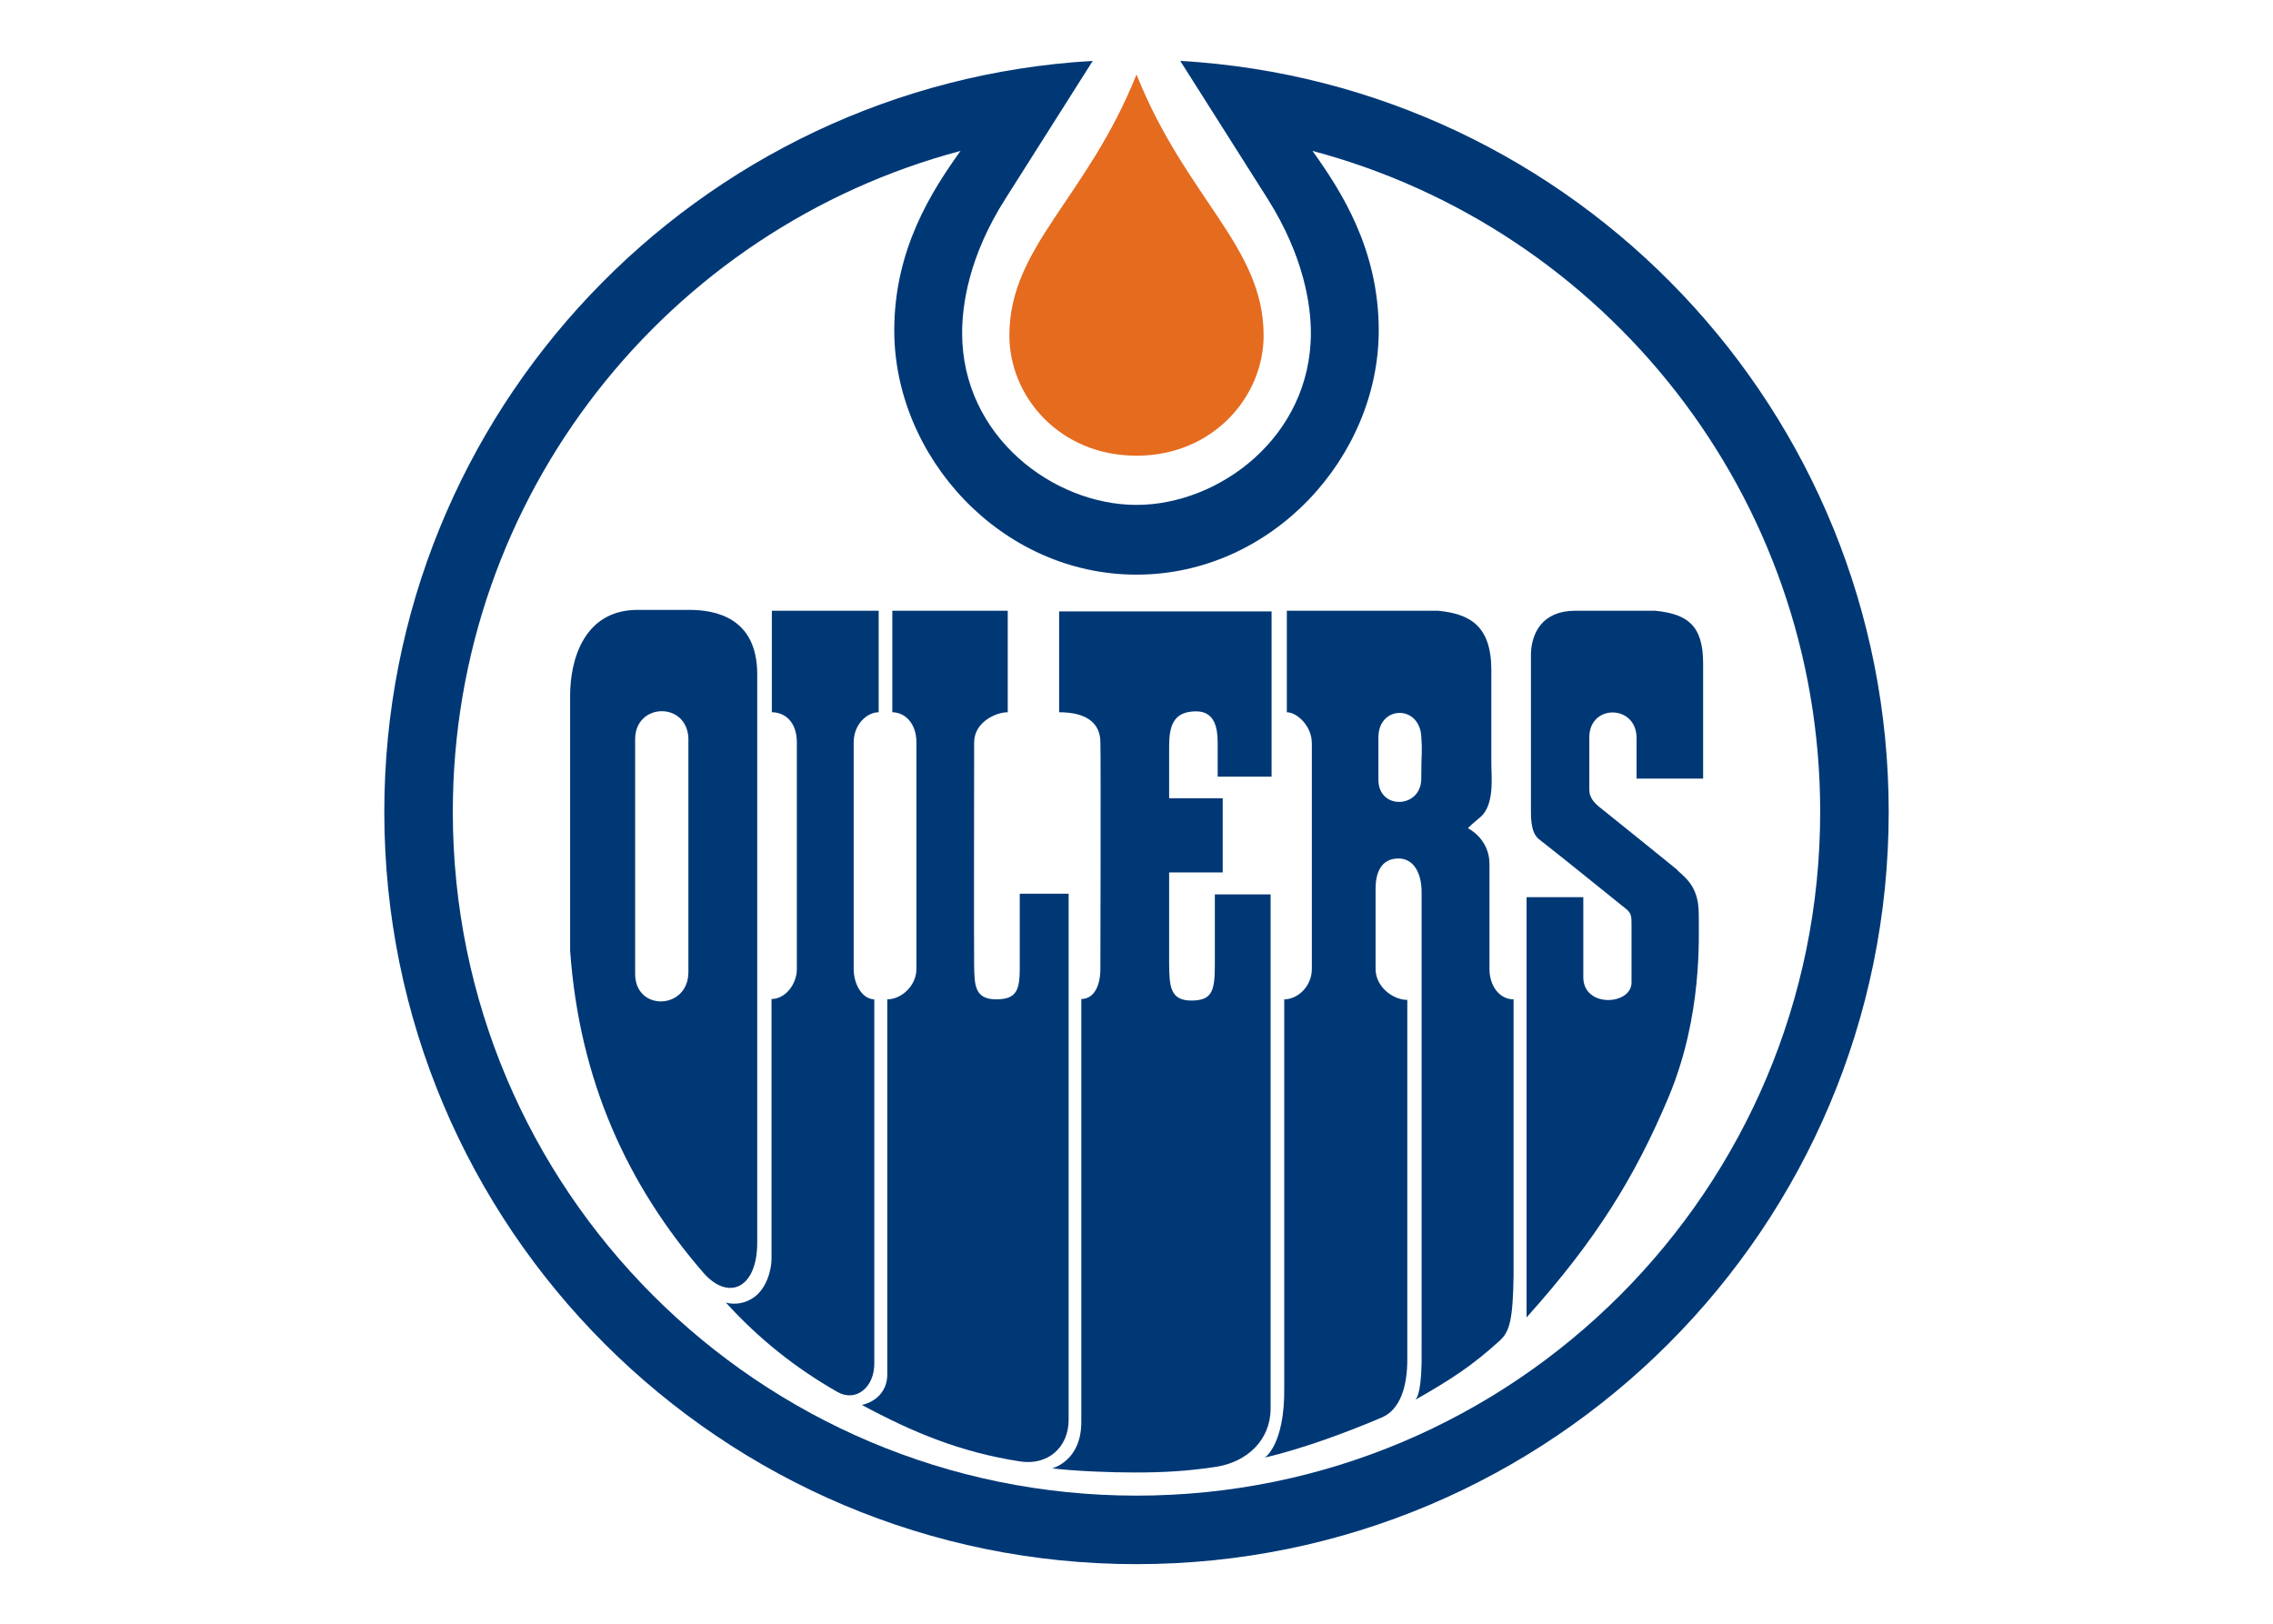
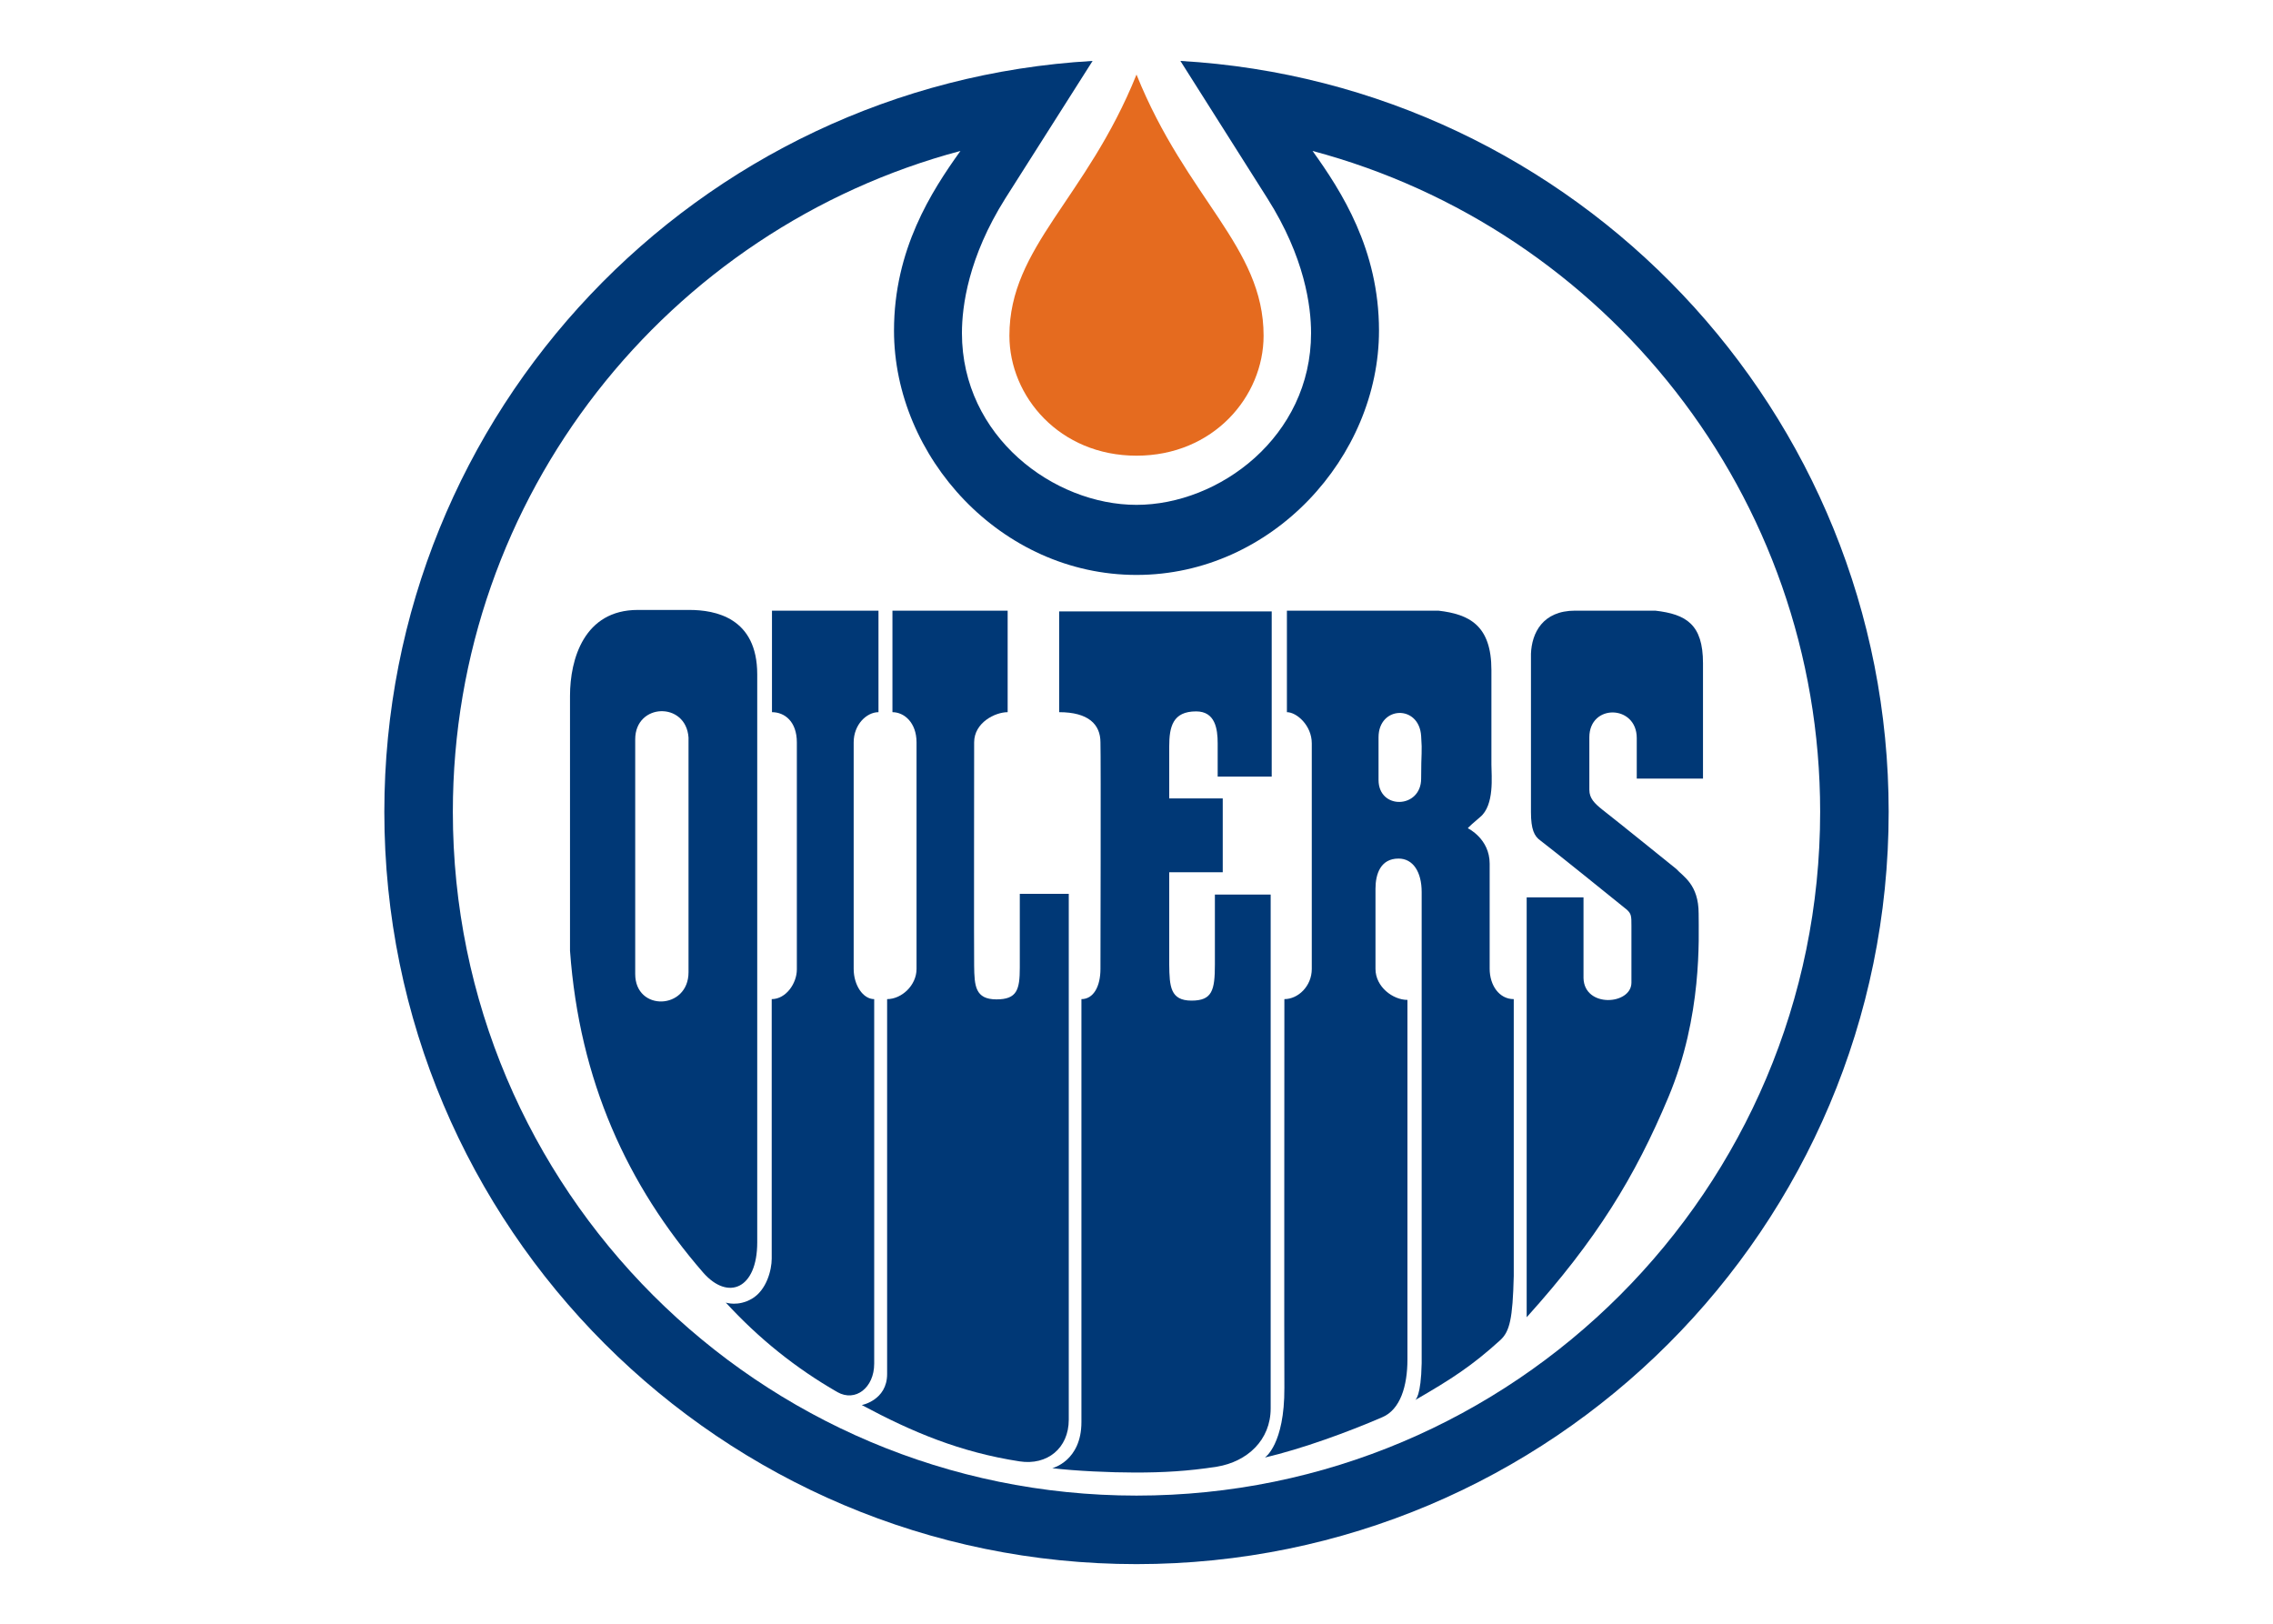
- <svg xmlns="http://www.w3.org/2000/svg" width="28pt" height="20pt" viewBox="0 0 28 20" version="1.1">
+ <svg xmlns="http://www.w3.org/2000/svg" width="35pt" height="25pt" viewBox="0 0 35 25" version="1.1">
  <g id="surface1">
-     <path style=" stroke:none;fill-rule:nonzero;fill:rgb(100%,100%,100%);fill-opacity:1;" d="M 14 0.285 C 8.645 0.285 4.285 4.645 4.285 10 C 4.285 15.355 8.645 19.715 14 19.715 C 19.355 19.715 23.715 15.355 23.715 10 C 23.715 4.645 19.355 0.285 14 0.285 Z M 15.566 4.133 C 15.566 4.883 14.945 5.613 14 5.613 C 13.051 5.613 12.434 4.883 12.434 4.133 C 12.434 3.035 13.387 2.449 14 0.918 C 14.613 2.449 15.566 3.035 15.566 4.133 Z M 14 19.266 C 8.883 19.266 4.734 15.117 4.734 10 C 4.734 5.066 8.594 1.031 13.461 0.75 L 12.387 2.445 C 11.93 3.168 11.852 3.773 11.852 4.102 C 11.852 5.379 12.98 6.219 14 6.219 C 15.02 6.219 16.148 5.379 16.148 4.102 C 16.148 3.773 16.074 3.168 15.613 2.445 L 14.543 0.75 C 19.406 1.031 23.266 5.066 23.266 10 C 23.266 15.117 19.117 19.266 14 19.266 Z M 14 19.266 " />
-     <path style=" stroke:none;fill-rule:nonzero;fill:rgb(100%,100%,100%);fill-opacity:1;" d="M 16.168 1.859 C 16.523 2.355 16.984 3.07 16.984 4.07 C 16.984 5.625 15.672 7.078 14 7.078 C 12.328 7.078 11.016 5.625 11.016 4.07 C 11.016 3.07 11.477 2.355 11.832 1.859 C 8.23 2.816 5.578 6.098 5.578 10 C 5.578 14.652 9.348 18.422 14 18.422 C 18.652 18.422 22.422 14.652 22.422 10 C 22.422 6.098 19.77 2.816 16.168 1.859 Z M 8.664 15.676 C 7.734 14.602 7.137 13.316 7.023 11.707 L 7.023 8.57 C 7.023 8.117 7.199 7.512 7.855 7.512 C 8.363 7.512 8.492 7.512 8.492 7.512 C 8.809 7.512 9.328 7.605 9.328 8.305 C 9.328 9.008 9.328 15.305 9.328 15.305 C 9.328 15.875 8.969 16.027 8.664 15.676 Z M 10.316 17.145 C 9.801 16.852 9.344 16.484 8.941 16.043 C 8.941 16.043 9.09 16.098 9.262 15.996 C 9.441 15.891 9.504 15.641 9.504 15.504 C 9.504 15.355 9.504 12.477 9.504 12.305 C 9.68 12.305 9.816 12.113 9.816 11.941 C 9.816 11.941 9.816 9.336 9.816 9.145 C 9.816 8.887 9.664 8.773 9.508 8.773 C 9.508 8.75 9.508 7.523 9.508 7.523 L 10.824 7.523 C 10.824 7.523 10.824 8.676 10.824 8.773 C 10.68 8.773 10.516 8.922 10.516 9.145 C 10.516 9.262 10.516 11.828 10.516 11.934 C 10.516 12.133 10.633 12.305 10.77 12.305 C 10.77 12.391 10.77 16.703 10.77 16.797 C 10.77 17.094 10.539 17.273 10.316 17.145 Z M 12.562 18 C 11.828 17.887 11.242 17.641 10.617 17.305 C 10.617 17.305 10.93 17.25 10.93 16.926 C 10.93 16.777 10.93 12.477 10.93 12.305 C 11.105 12.305 11.289 12.141 11.289 11.934 C 11.289 11.934 11.289 9.336 11.289 9.145 C 11.289 8.898 11.137 8.773 10.992 8.773 C 10.992 8.75 10.992 7.523 10.992 7.523 L 12.414 7.523 C 12.414 7.523 12.414 8.676 12.414 8.773 C 12.262 8.773 12 8.898 12 9.145 C 12 9.262 12 11.789 12 11.898 C 12.004 12.145 12.012 12.309 12.273 12.309 C 12.527 12.309 12.562 12.191 12.562 11.918 C 12.562 11.516 12.562 11.008 12.562 11.008 L 13.164 11.008 L 13.164 17.488 C 13.164 17.836 12.898 18.055 12.562 18 Z M 14.988 18.066 C 14.633 18.121 14.324 18.137 13.98 18.137 C 13.684 18.137 13.25 18.121 12.961 18.086 C 12.961 18.086 13.324 18 13.324 17.516 C 13.324 17.367 13.324 12.477 13.324 12.309 C 13.473 12.309 13.555 12.148 13.555 11.934 C 13.555 11.934 13.562 9.336 13.555 9.145 C 13.555 8.922 13.406 8.773 13.047 8.773 C 13.047 8.75 13.047 7.531 13.047 7.531 L 15.664 7.531 C 15.664 7.531 15.664 9.469 15.664 9.566 L 15 9.566 C 15 9.566 15 9.336 15 9.156 C 15 8.977 14.969 8.762 14.734 8.762 C 14.449 8.762 14.402 8.949 14.402 9.195 C 14.402 9.23 14.402 9.516 14.402 9.832 L 15.062 9.832 L 15.062 10.746 L 14.402 10.746 C 14.402 11.223 14.402 11.84 14.402 11.883 C 14.406 12.148 14.414 12.324 14.68 12.324 C 14.934 12.324 14.965 12.203 14.965 11.883 C 14.965 11.48 14.965 11.02 14.965 11.02 L 15.656 11.02 L 15.656 17.348 C 15.656 17.738 15.363 18.004 14.988 18.066 Z M 18.648 15.715 C 18.637 16.246 18.598 16.398 18.48 16.508 C 18.133 16.824 17.879 16.988 17.434 17.242 C 17.457 17.223 17.52 17.125 17.512 16.617 C 17.512 16.617 17.512 11.23 17.512 10.988 C 17.512 10.746 17.41 10.574 17.227 10.574 C 17.004 10.574 16.945 10.766 16.945 10.945 C 16.945 11.062 16.945 11.828 16.945 11.934 C 16.945 12.156 17.16 12.316 17.336 12.316 C 17.336 12.398 17.336 16.648 17.336 16.746 C 17.336 17.074 17.25 17.359 17.027 17.457 C 16.609 17.637 16.035 17.848 15.582 17.953 C 15.582 17.953 15.828 17.793 15.82 17.094 C 15.82 16.945 15.82 12.477 15.82 12.305 C 15.988 12.305 16.16 12.148 16.16 11.934 C 16.16 11.934 16.16 9.344 16.16 9.156 C 16.16 8.934 15.973 8.773 15.852 8.773 C 15.852 8.75 15.852 7.523 15.852 7.523 L 17.719 7.523 C 18.102 7.562 18.371 7.703 18.371 8.254 C 18.371 8.656 18.371 9.281 18.371 9.418 C 18.371 9.559 18.414 9.918 18.234 10.066 C 18.055 10.215 18.086 10.203 18.086 10.203 C 18.086 10.203 18.348 10.332 18.348 10.641 C 18.348 10.945 18.348 11.773 18.348 11.934 C 18.348 12.141 18.469 12.305 18.648 12.305 Z M 19.578 9.082 C 19.578 9.207 19.578 9.621 19.578 9.727 C 19.578 9.832 19.645 9.898 19.738 9.969 C 19.887 10.086 20.648 10.703 20.648 10.703 C 20.734 10.797 20.926 10.895 20.926 11.254 C 20.926 11.551 20.973 12.512 20.555 13.512 C 20.141 14.496 19.664 15.27 18.805 16.227 L 18.805 11.051 L 19.504 11.051 L 19.504 12.047 C 19.516 12.418 20.098 12.379 20.098 12.102 C 20.098 11.824 20.098 11.52 20.098 11.402 C 20.098 11.285 20.098 11.254 20.035 11.199 C 19.973 11.148 19.051 10.406 18.977 10.352 C 18.902 10.301 18.859 10.215 18.859 10.004 C 18.859 9.789 18.859 8.051 18.859 8.051 C 18.867 7.797 19 7.523 19.402 7.523 L 20.391 7.523 C 20.773 7.562 20.98 7.691 20.98 8.168 C 20.98 8.57 20.98 9.449 20.98 9.59 L 20.164 9.59 L 20.164 9.09 C 20.16 8.676 19.578 8.668 19.578 9.082 Z M 19.578 9.082 " />
-     <path style=" stroke:none;fill-rule:nonzero;fill:rgb(100%,100%,100%);fill-opacity:1;" d="M 7.824 9.105 C 7.824 9.105 7.824 11.551 7.824 11.996 C 7.824 12.465 8.48 12.441 8.48 11.973 L 8.48 9.086 C 8.453 8.637 7.824 8.66 7.824 9.105 Z M 7.824 9.105 " />
-     <path style=" stroke:none;fill-rule:nonzero;fill:rgb(100%,100%,100%);fill-opacity:1;" d="M 16.98 9.082 C 16.98 9.082 16.98 9.25 16.98 9.605 C 16.98 9.98 17.508 9.961 17.508 9.59 C 17.508 9.25 17.523 9.285 17.508 9.066 C 17.48 8.676 16.98 8.691 16.98 9.082 Z M 16.98 9.082 " />
-     <path style=" stroke:none;fill-rule:nonzero;fill:rgb(89.804%,41.961%,12.157%);fill-opacity:1;" d="M 14 0.918 C 13.387 2.449 12.434 3.035 12.434 4.133 C 12.434 4.883 13.051 5.613 14 5.613 C 14.945 5.613 15.566 4.883 15.566 4.133 C 15.566 3.035 14.613 2.449 14 0.918 Z M 14 0.918 " />
-     <path style=" stroke:none;fill-rule:nonzero;fill:rgb(100%,100%,100%);fill-opacity:1;" d="M 14 0 C 8.484 0 4 4.484 4 10 C 4 15.516 8.484 20 14 20 C 19.516 20 24 15.516 24 10 C 24 4.484 19.516 0 14 0 Z M 14 19.715 C 8.645 19.715 4.285 15.355 4.285 10 C 4.285 4.645 8.645 0.285 14 0.285 C 19.355 0.285 23.715 4.645 23.715 10 C 23.715 15.355 19.355 19.715 14 19.715 Z M 14 19.715 " />
-     <path style=" stroke:none;fill-rule:nonzero;fill:rgb(0%,21.961%,46.275%);fill-opacity:1;" d="M 14.539 0.75 L 15.613 2.445 C 16.07 3.168 16.148 3.773 16.148 4.102 C 16.148 5.379 15.02 6.219 14 6.219 C 12.98 6.219 11.852 5.379 11.852 4.102 C 11.852 3.773 11.926 3.168 12.387 2.445 L 13.461 0.75 C 8.594 1.031 4.734 5.066 4.734 10 C 4.734 15.117 8.883 19.266 14 19.266 C 19.117 19.266 23.266 15.117 23.266 10 C 23.266 5.066 19.406 1.031 14.539 0.75 Z M 14 18.422 C 9.348 18.422 5.578 14.652 5.578 10 C 5.578 6.098 8.23 2.816 11.832 1.859 C 11.477 2.355 11.016 3.07 11.016 4.07 C 11.016 5.625 12.328 7.078 14 7.078 C 15.672 7.078 16.984 5.625 16.984 4.07 C 16.984 3.07 16.523 2.355 16.168 1.859 C 19.77 2.816 22.422 6.098 22.422 10 C 22.422 14.652 18.652 18.422 14 18.422 Z M 14 18.422 " />
-     <path style=" stroke:none;fill-rule:nonzero;fill:rgb(0%,21.961%,46.275%);fill-opacity:1;" d="M 10.77 16.797 C 10.77 16.703 10.77 12.391 10.77 12.309 C 10.629 12.309 10.516 12.133 10.516 11.934 C 10.516 11.828 10.516 9.262 10.516 9.145 C 10.516 8.922 10.68 8.773 10.824 8.773 C 10.824 8.676 10.824 7.523 10.824 7.523 L 9.508 7.523 C 9.508 7.523 9.508 8.75 9.508 8.773 C 9.664 8.773 9.816 8.887 9.816 9.145 C 9.816 9.336 9.816 11.941 9.816 11.941 C 9.816 12.113 9.68 12.305 9.504 12.305 C 9.504 12.477 9.504 15.355 9.504 15.504 C 9.504 15.641 9.441 15.891 9.262 15.996 C 9.09 16.098 8.941 16.043 8.941 16.043 C 9.344 16.488 9.801 16.852 10.316 17.145 C 10.539 17.273 10.77 17.094 10.77 16.797 Z M 10.77 16.797 " />
-     <path style=" stroke:none;fill-rule:nonzero;fill:rgb(0%,21.961%,46.275%);fill-opacity:1;" d="M 13.164 17.488 L 13.164 11.008 L 12.562 11.008 C 12.562 11.008 12.562 11.516 12.562 11.918 C 12.562 12.191 12.527 12.309 12.273 12.309 C 12.012 12.309 12.004 12.145 12 11.898 C 11.996 11.789 12 9.262 12 9.145 C 12 8.898 12.262 8.773 12.414 8.773 C 12.414 8.676 12.414 7.523 12.414 7.523 L 10.992 7.523 C 10.992 7.523 10.992 8.75 10.992 8.773 C 11.137 8.773 11.289 8.898 11.289 9.145 C 11.289 9.336 11.289 11.934 11.289 11.934 C 11.289 12.141 11.105 12.309 10.93 12.309 C 10.93 12.477 10.93 16.777 10.93 16.926 C 10.93 17.25 10.617 17.305 10.617 17.305 C 11.242 17.641 11.828 17.887 12.562 18 C 12.898 18.055 13.164 17.836 13.164 17.488 Z M 13.164 17.488 " />
-     <path style=" stroke:none;fill-rule:nonzero;fill:rgb(0%,21.961%,46.275%);fill-opacity:1;" d="M 15.656 11.016 L 14.965 11.016 C 14.965 11.016 14.965 11.48 14.965 11.883 C 14.965 12.203 14.934 12.324 14.676 12.324 C 14.414 12.324 14.406 12.148 14.402 11.883 C 14.402 11.84 14.402 11.223 14.402 10.746 L 15.062 10.746 L 15.062 9.832 L 14.402 9.832 C 14.402 9.512 14.402 9.23 14.402 9.195 C 14.402 8.949 14.449 8.762 14.734 8.762 C 14.969 8.762 15 8.973 15 9.156 C 15 9.336 15 9.566 15 9.566 L 15.664 9.566 C 15.664 9.469 15.664 7.531 15.664 7.531 L 13.047 7.531 C 13.047 7.531 13.047 8.75 13.047 8.773 C 13.406 8.773 13.555 8.922 13.555 9.145 C 13.562 9.336 13.555 11.934 13.555 11.934 C 13.555 12.148 13.473 12.305 13.32 12.305 C 13.32 12.477 13.32 17.367 13.32 17.516 C 13.32 18 12.961 18.086 12.961 18.086 C 13.25 18.121 13.684 18.137 13.98 18.137 C 14.324 18.137 14.633 18.121 14.988 18.066 C 15.363 18.004 15.652 17.738 15.652 17.348 L 15.652 11.016 Z M 15.656 11.016 " />
-     <path style=" stroke:none;fill-rule:nonzero;fill:rgb(0%,21.961%,46.275%);fill-opacity:1;" d="M 20.98 9.59 C 20.98 9.453 20.98 8.57 20.98 8.168 C 20.98 7.691 20.773 7.562 20.391 7.523 L 19.402 7.523 C 19 7.523 18.867 7.797 18.859 8.051 C 18.859 8.051 18.859 9.789 18.859 10.004 C 18.859 10.215 18.902 10.301 18.977 10.352 C 19.051 10.406 19.973 11.148 20.035 11.199 C 20.098 11.254 20.098 11.285 20.098 11.402 C 20.098 11.52 20.098 11.824 20.098 12.102 C 20.098 12.379 19.516 12.418 19.504 12.047 L 19.504 11.051 L 18.805 11.051 L 18.805 16.227 C 19.664 15.27 20.141 14.496 20.555 13.512 C 20.973 12.512 20.926 11.551 20.926 11.254 C 20.926 10.895 20.734 10.797 20.648 10.703 C 20.648 10.703 19.887 10.086 19.738 9.969 C 19.645 9.898 19.578 9.832 19.578 9.727 C 19.578 9.621 19.578 9.207 19.578 9.082 C 19.578 8.668 20.16 8.676 20.16 9.09 L 20.16 9.59 Z M 20.98 9.59 " />
-     <path style=" stroke:none;fill-rule:nonzero;fill:rgb(0%,21.961%,46.275%);fill-opacity:1;" d="M 9.328 15.305 C 9.328 15.305 9.328 9.008 9.328 8.305 C 9.328 7.605 8.809 7.512 8.492 7.512 C 8.492 7.512 8.363 7.512 7.855 7.512 C 7.199 7.512 7.023 8.117 7.023 8.57 L 7.023 11.707 C 7.137 13.316 7.734 14.602 8.664 15.676 C 8.969 16.027 9.328 15.875 9.328 15.305 Z M 8.48 11.973 C 8.48 12.441 7.824 12.461 7.824 11.996 C 7.824 11.551 7.824 9.105 7.824 9.105 C 7.824 8.66 8.453 8.637 8.48 9.086 Z M 8.48 11.973 " />
-     <path style=" stroke:none;fill-rule:nonzero;fill:rgb(0%,21.961%,46.275%);fill-opacity:1;" d="M 18.348 11.934 C 18.348 11.773 18.348 10.945 18.348 10.641 C 18.348 10.332 18.086 10.203 18.086 10.203 C 18.086 10.203 18.055 10.215 18.234 10.066 C 18.414 9.918 18.371 9.559 18.371 9.418 C 18.371 9.281 18.371 8.656 18.371 8.254 C 18.371 7.703 18.102 7.562 17.719 7.523 L 15.852 7.523 C 15.852 7.523 15.852 8.75 15.852 8.773 C 15.973 8.773 16.16 8.938 16.16 9.156 C 16.16 9.344 16.16 11.934 16.16 11.934 C 16.16 12.148 15.988 12.309 15.82 12.309 C 15.82 12.477 15.82 16.945 15.82 17.094 C 15.828 17.793 15.582 17.953 15.582 17.953 C 16.035 17.848 16.609 17.637 17.027 17.457 C 17.25 17.359 17.336 17.074 17.336 16.746 C 17.336 16.648 17.336 12.398 17.336 12.316 C 17.16 12.316 16.945 12.156 16.945 11.934 C 16.945 11.828 16.945 11.062 16.945 10.945 C 16.945 10.766 17.004 10.574 17.227 10.574 C 17.41 10.574 17.512 10.746 17.512 10.988 C 17.512 11.23 17.512 16.617 17.512 16.617 C 17.52 17.125 17.457 17.223 17.434 17.242 C 17.879 16.988 18.133 16.824 18.48 16.508 C 18.598 16.398 18.637 16.246 18.645 15.715 L 18.645 12.309 C 18.469 12.309 18.348 12.141 18.348 11.934 Z M 17.508 9.59 C 17.508 9.961 16.98 9.98 16.98 9.605 C 16.98 9.25 16.98 9.082 16.98 9.082 C 16.98 8.691 17.48 8.676 17.508 9.066 C 17.523 9.285 17.508 9.25 17.508 9.59 Z M 17.508 9.59 " />
+     <path style=" stroke:none;fill-rule:nonzero;fill:rgb(100%,100%,100%);fill-opacity:1;" d="M 17.5 0.355 C 10.805 0.355 5.355 5.805 5.355 12.5 C 5.355 19.195 10.805 24.645 17.5 24.645 C 24.195 24.645 29.645 19.195 29.645 12.5 C 29.645 5.805 24.195 0.355 17.5 0.355 Z M 19.457 5.168 C 19.457 6.105 18.684 7.016 17.5 7.016 C 16.316 7.016 15.543 6.105 15.543 5.168 C 15.543 3.797 16.73 3.062 17.5 1.148 C 18.27 3.062 19.457 3.797 19.457 5.168 Z M 17.5 24.082 C 11.105 24.082 5.918 18.898 5.918 12.5 C 5.918 6.332 10.742 1.289 16.824 0.938 L 15.484 3.055 C 14.91 3.961 14.812 4.715 14.812 5.129 C 14.812 6.723 16.227 7.773 17.5 7.773 C 18.773 7.773 20.188 6.723 20.188 5.129 C 20.188 4.715 20.09 3.961 19.52 3.055 L 18.176 0.938 C 24.258 1.289 29.082 6.332 29.082 12.5 C 29.082 18.898 23.895 24.082 17.5 24.082 Z M 17.5 24.082 " />
+     <path style=" stroke:none;fill-rule:nonzero;fill:rgb(100%,100%,100%);fill-opacity:1;" d="M 20.211 2.324 C 20.656 2.945 21.234 3.84 21.234 5.09 C 21.234 7.031 19.59 8.852 17.5 8.852 C 15.41 8.852 13.766 7.031 13.766 5.09 C 13.766 3.84 14.344 2.945 14.789 2.324 C 10.289 3.523 6.973 7.625 6.973 12.5 C 6.973 18.312 11.688 23.027 17.5 23.027 C 23.312 23.027 28.027 18.312 28.027 12.5 C 28.027 7.625 24.711 3.523 20.211 2.324 Z M 10.828 19.594 C 9.664 18.254 8.922 16.645 8.777 14.637 L 8.777 10.715 C 8.777 10.145 8.996 9.391 9.82 9.391 C 10.453 9.391 10.613 9.391 10.613 9.391 C 11.012 9.391 11.66 9.508 11.66 10.383 C 11.66 11.258 11.66 19.129 11.66 19.129 C 11.66 19.844 11.211 20.031 10.828 19.594 Z M 12.895 21.434 C 12.254 21.066 11.684 20.609 11.176 20.055 C 11.176 20.055 11.363 20.121 11.578 19.996 C 11.805 19.863 11.883 19.551 11.883 19.379 C 11.883 19.195 11.883 15.594 11.883 15.383 C 12.102 15.383 12.27 15.141 12.27 14.926 C 12.27 14.926 12.27 11.668 12.27 11.43 C 12.27 11.109 12.082 10.965 11.887 10.965 C 11.887 10.941 11.887 9.402 11.887 9.402 L 13.527 9.402 C 13.527 9.402 13.527 10.848 13.527 10.965 C 13.348 10.965 13.145 11.152 13.145 11.43 C 13.145 11.574 13.145 14.785 13.145 14.918 C 13.145 15.168 13.289 15.383 13.461 15.383 C 13.461 15.488 13.461 20.879 13.461 20.996 C 13.461 21.367 13.172 21.59 12.895 21.434 Z M 15.699 22.5 C 14.785 22.359 14.051 22.051 13.27 21.633 C 13.27 21.633 13.66 21.559 13.66 21.156 C 13.66 20.973 13.66 15.594 13.66 15.383 C 13.883 15.383 14.113 15.172 14.113 14.918 C 14.113 14.918 14.113 11.668 14.113 11.43 C 14.113 11.125 13.922 10.965 13.742 10.965 C 13.742 10.941 13.742 9.402 13.742 9.402 L 15.516 9.402 C 15.516 9.402 15.516 10.848 15.516 10.965 C 15.324 10.965 15 11.125 15 11.43 C 15 11.574 14.996 14.738 15 14.871 C 15.004 15.18 15.016 15.387 15.344 15.387 C 15.66 15.387 15.703 15.238 15.703 14.898 C 15.703 14.395 15.703 13.762 15.703 13.762 L 16.457 13.762 L 16.457 21.859 C 16.457 22.297 16.125 22.566 15.699 22.5 Z M 18.738 22.582 C 18.293 22.652 17.906 22.672 17.477 22.672 C 17.102 22.672 16.562 22.648 16.203 22.605 C 16.203 22.605 16.652 22.496 16.652 21.895 C 16.652 21.711 16.652 15.594 16.652 15.383 C 16.844 15.383 16.945 15.184 16.945 14.918 C 16.945 14.918 16.953 11.668 16.945 11.43 C 16.945 11.152 16.762 10.965 16.309 10.965 C 16.309 10.941 16.309 9.414 16.309 9.414 L 19.582 9.414 C 19.582 9.414 19.582 11.836 19.582 11.957 L 18.75 11.957 C 18.75 11.957 18.75 11.668 18.75 11.445 C 18.75 11.219 18.711 10.953 18.418 10.953 C 18.062 10.953 18.004 11.188 18.004 11.492 C 18.004 11.539 18.004 11.891 18.004 12.293 L 18.828 12.293 L 18.828 13.43 L 18.004 13.43 C 18.004 14.027 18.004 14.801 18.004 14.852 C 18.012 15.188 18.02 15.406 18.348 15.406 C 18.664 15.406 18.707 15.254 18.707 14.852 C 18.707 14.352 18.707 13.773 18.707 13.773 L 19.57 13.773 L 19.57 21.684 C 19.566 22.172 19.207 22.504 18.738 22.582 Z M 23.309 19.645 C 23.297 20.309 23.246 20.5 23.102 20.633 C 22.664 21.027 22.348 21.234 21.793 21.555 C 21.82 21.531 21.902 21.406 21.891 20.773 C 21.891 20.773 21.891 14.039 21.891 13.734 C 21.891 13.43 21.762 13.219 21.535 13.219 C 21.258 13.219 21.18 13.457 21.18 13.684 C 21.18 13.828 21.18 14.785 21.18 14.918 C 21.18 15.195 21.449 15.395 21.672 15.395 C 21.672 15.5 21.672 20.812 21.672 20.93 C 21.672 21.34 21.562 21.703 21.285 21.82 C 20.762 22.047 20.043 22.309 19.477 22.441 C 19.477 22.441 19.781 22.242 19.777 21.367 C 19.773 21.184 19.777 15.594 19.777 15.383 C 19.988 15.383 20.199 15.184 20.199 14.918 C 20.199 14.918 20.199 11.684 20.199 11.445 C 20.199 11.168 19.965 10.965 19.816 10.965 C 19.816 10.941 19.816 9.402 19.816 9.402 L 22.148 9.402 C 22.625 9.457 22.965 9.629 22.965 10.316 C 22.965 10.82 22.965 11.602 22.965 11.773 C 22.965 11.945 23.016 12.398 22.793 12.582 C 22.566 12.77 22.605 12.754 22.605 12.754 C 22.605 12.754 22.938 12.914 22.938 13.297 C 22.938 13.684 22.938 14.715 22.938 14.914 C 22.938 15.172 23.086 15.383 23.309 15.383 Z M 24.473 11.352 C 24.473 11.508 24.473 12.027 24.473 12.16 C 24.473 12.293 24.555 12.371 24.672 12.465 C 24.859 12.609 25.812 13.379 25.812 13.379 C 25.918 13.496 26.156 13.617 26.156 14.066 C 26.156 14.438 26.215 15.641 25.691 16.891 C 25.176 18.121 24.582 19.09 23.508 20.281 L 23.508 13.816 L 24.383 13.816 L 24.383 15.059 C 24.395 15.523 25.121 15.473 25.121 15.129 C 25.121 14.781 25.121 14.398 25.121 14.254 C 25.121 14.105 25.121 14.066 25.043 14 C 24.965 13.934 23.812 13.008 23.719 12.941 C 23.625 12.875 23.574 12.77 23.574 12.504 C 23.574 12.238 23.574 10.066 23.574 10.066 C 23.586 9.746 23.754 9.402 24.254 9.402 L 25.488 9.402 C 25.965 9.457 26.223 9.613 26.223 10.211 C 26.223 10.715 26.223 11.812 26.223 11.988 L 25.203 11.988 L 25.203 11.363 C 25.203 10.848 24.473 10.832 24.473 11.352 Z M 24.473 11.352 " />
+     <path style=" stroke:none;fill-rule:nonzero;fill:rgb(100%,100%,100%);fill-opacity:1;" d="M 9.781 11.383 C 9.781 11.383 9.781 14.438 9.781 14.996 C 9.781 15.578 10.602 15.551 10.602 14.969 L 10.602 11.355 C 10.562 10.797 9.781 10.824 9.781 11.383 Z M 9.781 11.383 " />
+     <path style=" stroke:none;fill-rule:nonzero;fill:rgb(100%,100%,100%);fill-opacity:1;" d="M 21.227 11.352 C 21.227 11.352 21.227 11.562 21.227 12.008 C 21.227 12.477 21.883 12.453 21.883 11.988 C 21.883 11.562 21.902 11.605 21.883 11.332 C 21.852 10.844 21.227 10.867 21.227 11.352 Z M 21.227 11.352 " />
+     <path style=" stroke:none;fill-rule:nonzero;fill:rgb(89.804%,41.961%,12.157%);fill-opacity:1;" d="M 17.5 1.148 C 16.73 3.062 15.543 3.797 15.543 5.168 C 15.543 6.105 16.316 7.016 17.5 7.016 C 18.684 7.016 19.457 6.105 19.457 5.168 C 19.457 3.797 18.27 3.062 17.5 1.148 Z M 17.5 1.148 " />
+     <path style=" stroke:none;fill-rule:nonzero;fill:rgb(100%,100%,100%);fill-opacity:1;" d="M 17.5 0 C 10.609 0 5 5.605 5 12.5 C 5 19.391 10.609 25 17.5 25 C 24.395 25 30 19.391 30 12.5 C 30 5.605 24.395 0 17.5 0 Z M 17.5 24.645 C 10.805 24.645 5.355 19.195 5.355 12.5 C 5.355 5.805 10.805 0.355 17.5 0.355 C 24.195 0.355 29.645 5.805 29.645 12.5 C 29.645 19.195 24.195 24.645 17.5 24.645 Z M 17.5 24.645 " />
+     <path style=" stroke:none;fill-rule:nonzero;fill:rgb(0%,21.961%,46.275%);fill-opacity:1;" d="M 18.176 0.938 L 19.516 3.055 C 20.09 3.961 20.188 4.715 20.188 5.129 C 20.188 6.723 18.773 7.773 17.5 7.773 C 16.227 7.773 14.812 6.723 14.812 5.129 C 14.812 4.715 14.91 3.961 15.48 3.055 L 16.824 0.938 C 10.742 1.289 5.918 6.332 5.918 12.5 C 5.918 18.895 11.105 24.082 17.5 24.082 C 23.895 24.082 29.082 18.898 29.082 12.5 C 29.082 6.332 24.258 1.289 18.176 0.938 Z M 17.5 23.027 C 11.688 23.027 6.973 18.312 6.973 12.5 C 6.973 7.625 10.289 3.523 14.789 2.324 C 14.344 2.945 13.766 3.84 13.766 5.09 C 13.766 7.031 15.41 8.852 17.5 8.852 C 19.59 8.852 21.234 7.031 21.234 5.09 C 21.234 3.84 20.656 2.945 20.211 2.324 C 24.711 3.523 28.027 7.625 28.027 12.5 C 28.027 18.312 23.312 23.027 17.5 23.027 Z M 17.5 23.027 " />
+     <path style=" stroke:none;fill-rule:nonzero;fill:rgb(0%,21.961%,46.275%);fill-opacity:1;" d="M 13.461 20.996 C 13.461 20.879 13.461 15.488 13.461 15.383 C 13.289 15.383 13.145 15.168 13.145 14.918 C 13.145 14.785 13.145 11.574 13.145 11.43 C 13.145 11.152 13.348 10.965 13.527 10.965 C 13.527 10.848 13.527 9.402 13.527 9.402 L 11.887 9.402 C 11.887 9.402 11.887 10.941 11.887 10.965 C 12.082 10.965 12.27 11.109 12.27 11.43 C 12.27 11.668 12.27 14.926 12.27 14.926 C 12.27 15.141 12.102 15.383 11.883 15.383 C 11.883 15.594 11.883 19.195 11.883 19.379 C 11.883 19.551 11.805 19.863 11.578 19.996 C 11.363 20.121 11.176 20.055 11.176 20.055 C 11.684 20.609 12.254 21.066 12.895 21.434 C 13.172 21.59 13.461 21.367 13.461 20.996 Z M 13.461 20.996 " />
+     <path style=" stroke:none;fill-rule:nonzero;fill:rgb(0%,21.961%,46.275%);fill-opacity:1;" d="M 16.457 21.859 L 16.457 13.762 L 15.703 13.762 C 15.703 13.762 15.703 14.395 15.703 14.898 C 15.703 15.238 15.66 15.387 15.344 15.387 C 15.016 15.387 15.004 15.18 15 14.871 C 14.996 14.738 15 11.574 15 11.43 C 15 11.125 15.324 10.965 15.516 10.965 C 15.516 10.848 15.516 9.402 15.516 9.402 L 13.742 9.402 C 13.742 9.402 13.742 10.941 13.742 10.965 C 13.922 10.965 14.113 11.125 14.113 11.43 C 14.113 11.668 14.113 14.918 14.113 14.918 C 14.113 15.172 13.883 15.383 13.66 15.383 C 13.66 15.594 13.66 20.973 13.66 21.156 C 13.66 21.559 13.27 21.633 13.27 21.633 C 14.051 22.051 14.785 22.359 15.699 22.5 C 16.125 22.566 16.457 22.297 16.457 21.859 Z M 16.457 21.859 " />
+     <path style=" stroke:none;fill-rule:nonzero;fill:rgb(0%,21.961%,46.275%);fill-opacity:1;" d="M 19.566 13.773 L 18.707 13.773 C 18.707 13.773 18.707 14.352 18.707 14.852 C 18.707 15.25 18.664 15.406 18.348 15.406 C 18.02 15.406 18.008 15.188 18.004 14.852 C 18.004 14.801 18.004 14.027 18.004 13.43 L 18.828 13.43 L 18.828 12.293 L 18.004 12.293 C 18.004 11.891 18.004 11.539 18.004 11.492 C 18.004 11.188 18.059 10.953 18.418 10.953 C 18.711 10.953 18.75 11.219 18.75 11.445 C 18.75 11.668 18.75 11.957 18.75 11.957 L 19.582 11.957 C 19.582 11.836 19.582 9.414 19.582 9.414 L 16.309 9.414 C 16.309 9.414 16.309 10.938 16.309 10.965 C 16.758 10.965 16.945 11.152 16.945 11.43 C 16.953 11.668 16.945 14.918 16.945 14.918 C 16.945 15.184 16.84 15.383 16.652 15.383 C 16.652 15.594 16.652 21.711 16.652 21.895 C 16.652 22.496 16.203 22.605 16.203 22.605 C 16.562 22.648 17.102 22.672 17.477 22.672 C 17.906 22.672 18.289 22.652 18.738 22.582 C 19.207 22.504 19.566 22.172 19.566 21.684 Z M 19.566 13.773 " />
+     <path style=" stroke:none;fill-rule:nonzero;fill:rgb(0%,21.961%,46.275%);fill-opacity:1;" d="M 26.223 11.988 C 26.223 11.812 26.223 10.715 26.223 10.211 C 26.223 9.613 25.965 9.457 25.488 9.402 L 24.254 9.402 C 23.754 9.402 23.586 9.746 23.574 10.066 C 23.574 10.066 23.574 12.238 23.574 12.504 C 23.574 12.77 23.625 12.875 23.719 12.941 C 23.812 13.008 24.965 13.934 25.043 14 C 25.121 14.066 25.121 14.105 25.121 14.254 C 25.121 14.398 25.121 14.781 25.121 15.129 C 25.121 15.473 24.395 15.523 24.383 15.059 L 24.383 13.816 L 23.508 13.816 L 23.508 20.281 C 24.582 19.09 25.176 18.121 25.691 16.891 C 26.215 15.641 26.156 14.438 26.156 14.066 C 26.156 13.617 25.918 13.496 25.812 13.379 C 25.812 13.379 24.859 12.609 24.672 12.465 C 24.555 12.371 24.473 12.293 24.473 12.16 C 24.473 12.027 24.473 11.508 24.473 11.352 C 24.473 10.832 25.203 10.848 25.203 11.363 L 25.203 11.988 Z M 26.223 11.988 " />
+     <path style=" stroke:none;fill-rule:nonzero;fill:rgb(0%,21.961%,46.275%);fill-opacity:1;" d="M 11.66 19.129 C 11.66 19.129 11.66 11.258 11.66 10.383 C 11.66 9.508 11.012 9.391 10.613 9.391 C 10.613 9.391 10.453 9.391 9.82 9.391 C 8.996 9.391 8.777 10.145 8.777 10.715 L 8.777 14.637 C 8.922 16.645 9.664 18.254 10.828 19.594 C 11.211 20.031 11.66 19.844 11.66 19.129 Z M 10.602 14.969 C 10.602 15.551 9.781 15.578 9.781 14.996 C 9.781 14.438 9.781 11.383 9.781 11.383 C 9.781 10.824 10.562 10.797 10.602 11.355 Z M 10.602 14.969 " />
+     <path style=" stroke:none;fill-rule:nonzero;fill:rgb(0%,21.961%,46.275%);fill-opacity:1;" d="M 22.938 14.914 C 22.938 14.715 22.938 13.684 22.938 13.297 C 22.938 12.914 22.605 12.754 22.605 12.754 C 22.605 12.754 22.566 12.77 22.789 12.582 C 23.016 12.398 22.965 11.945 22.965 11.773 C 22.965 11.602 22.965 10.82 22.965 10.316 C 22.965 9.629 22.625 9.457 22.148 9.402 L 19.816 9.402 C 19.816 9.402 19.816 10.941 19.816 10.965 C 19.965 10.965 20.199 11.168 20.199 11.445 C 20.199 11.684 20.199 14.918 20.199 14.918 C 20.199 15.184 19.988 15.383 19.777 15.383 C 19.777 15.594 19.773 21.184 19.777 21.367 C 19.781 22.242 19.477 22.441 19.477 22.441 C 20.043 22.309 20.762 22.047 21.285 21.82 C 21.562 21.703 21.672 21.34 21.672 20.93 C 21.672 20.812 21.672 15.5 21.672 15.395 C 21.449 15.395 21.18 15.195 21.18 14.918 C 21.18 14.785 21.18 13.828 21.18 13.684 C 21.18 13.457 21.258 13.219 21.535 13.219 C 21.762 13.219 21.891 13.43 21.891 13.734 C 21.891 14.039 21.891 20.773 21.891 20.773 C 21.902 21.406 21.82 21.531 21.793 21.555 C 22.348 21.234 22.664 21.031 23.102 20.633 C 23.246 20.5 23.293 20.309 23.309 19.645 L 23.309 15.383 C 23.086 15.383 22.938 15.172 22.938 14.914 Z M 21.883 11.988 C 21.883 12.453 21.227 12.473 21.227 12.008 C 21.227 11.562 21.227 11.352 21.227 11.352 C 21.227 10.867 21.852 10.844 21.883 11.332 C 21.902 11.605 21.883 11.562 21.883 11.988 Z M 21.883 11.988 " />
  </g>
</svg>
